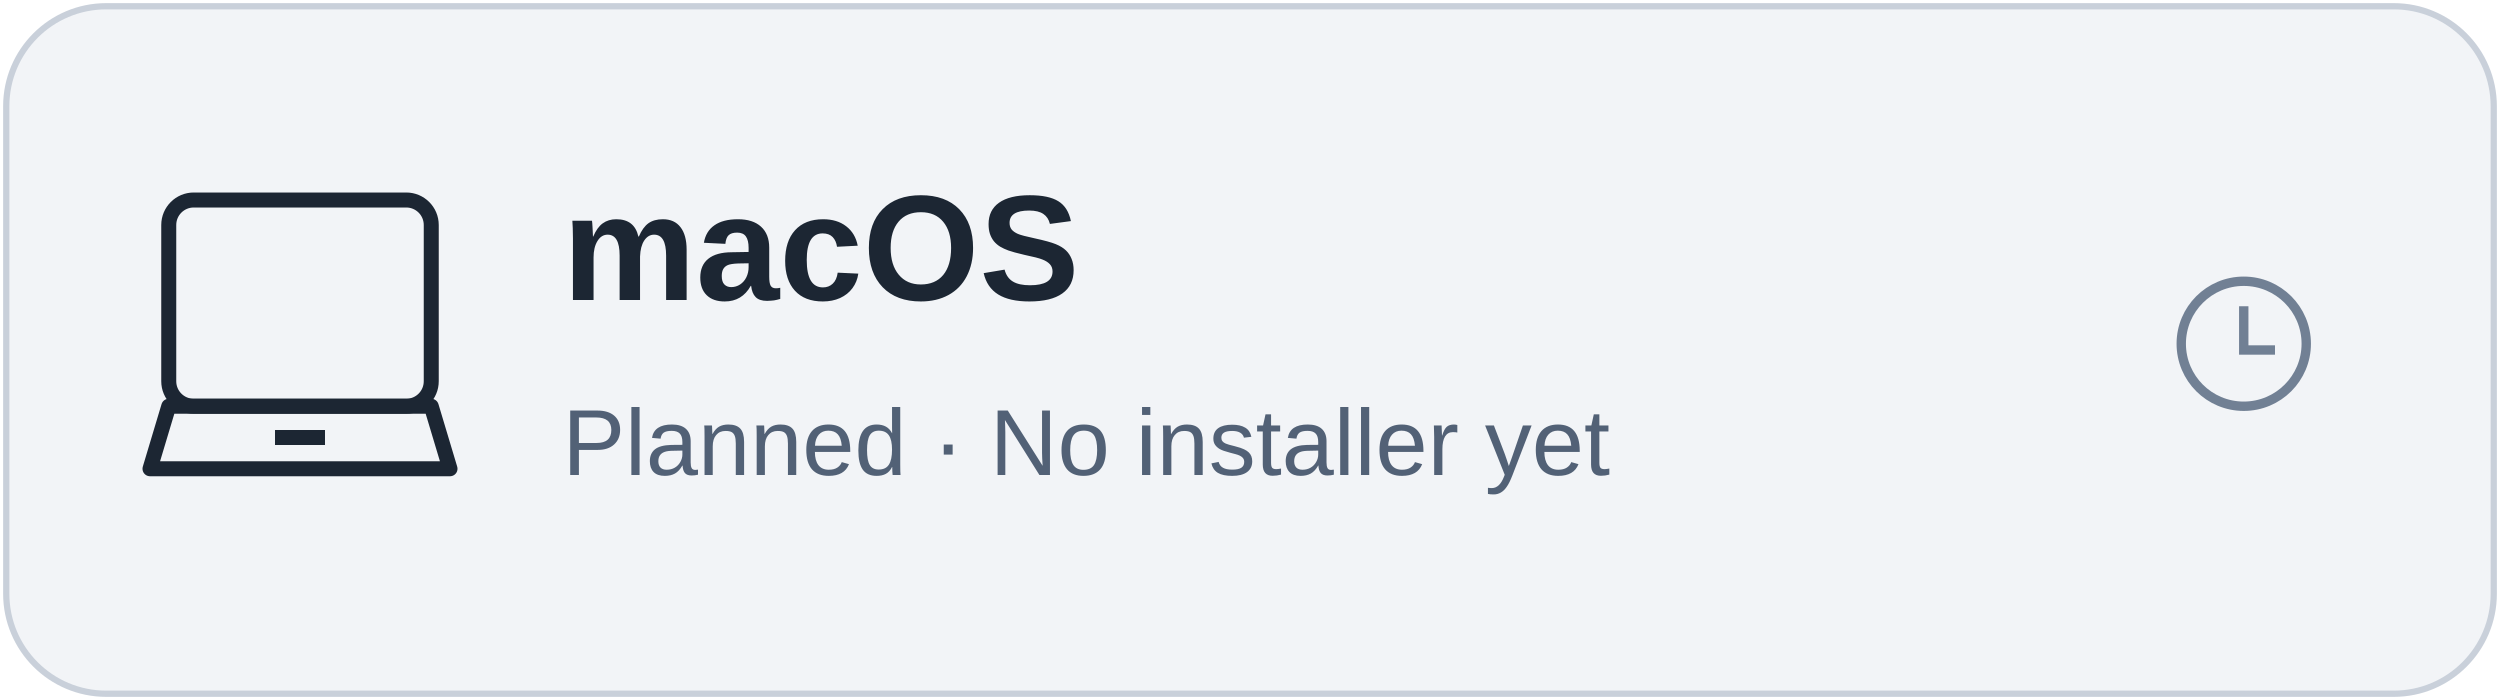
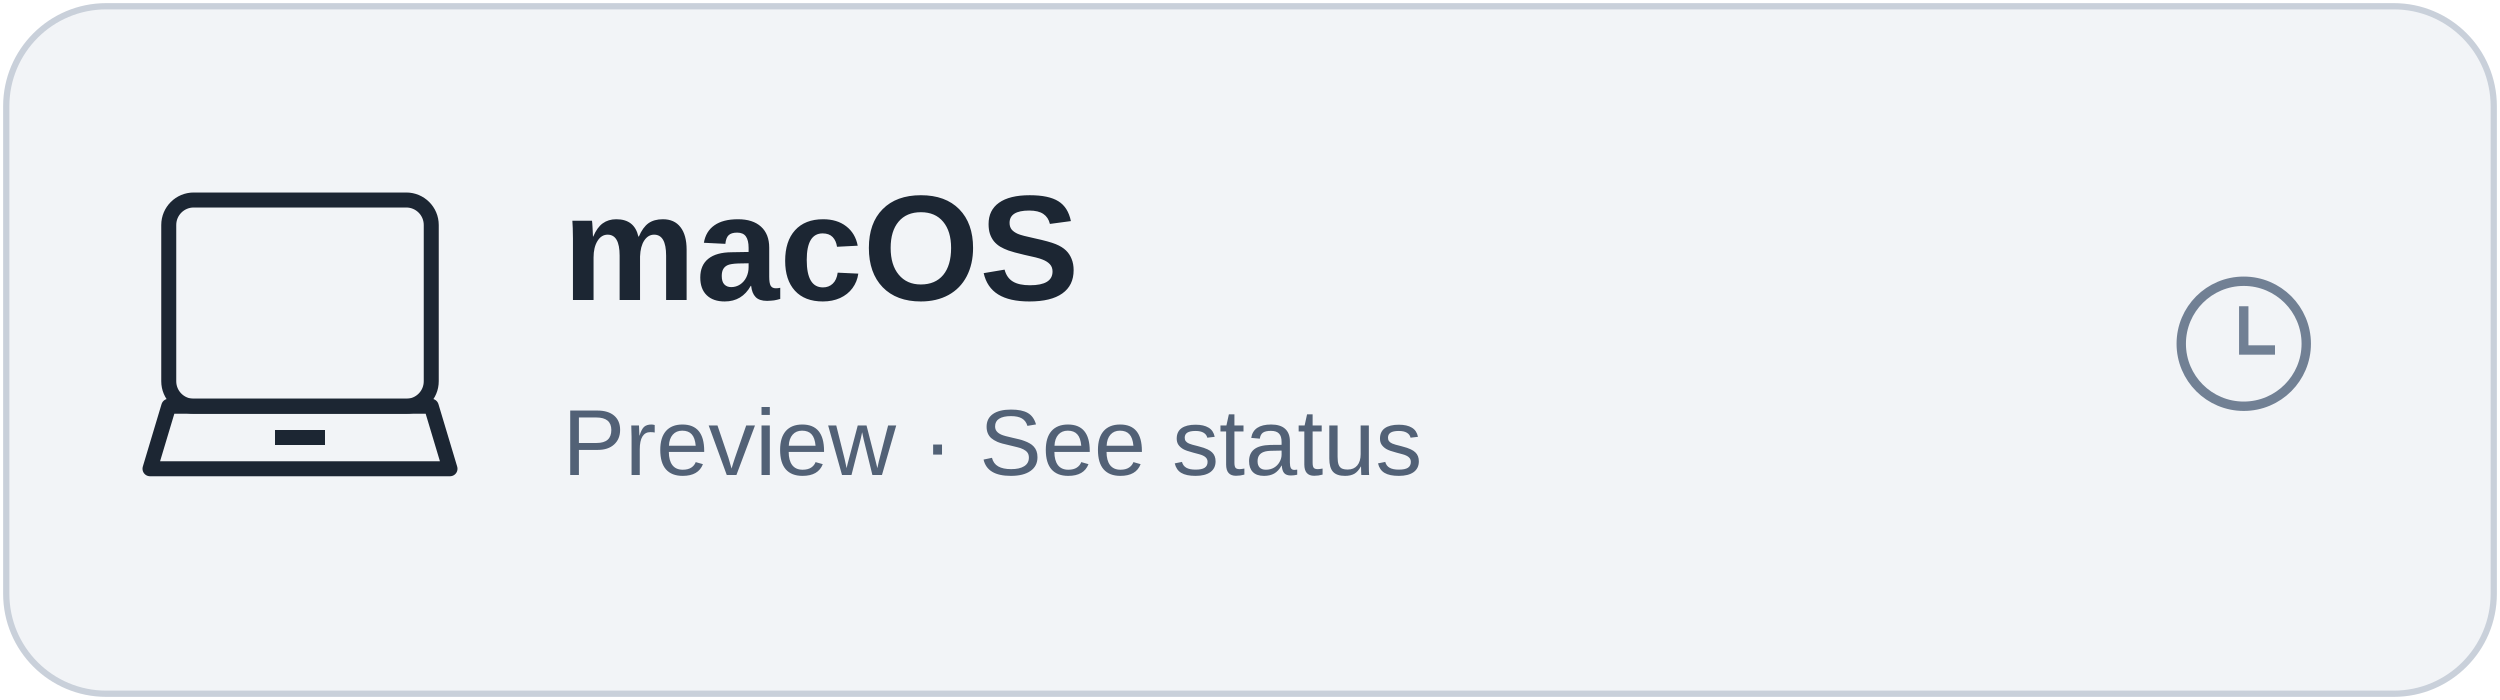
<svg xmlns="http://www.w3.org/2000/svg" width="400" height="112" viewBox="0 0 400 112" role="img" aria-labelledby="title">
  <rect x="1" y="1" width="398" height="110" rx="16" fill="#f2f4f7" stroke="#c9d0da" />
  <g fill="none" stroke="#1c2633" stroke-width="2.4" stroke-linejoin="round">
    <rect x="27" y="32" width="42" height="33" rx="4" />
    <path d="M24 75h48l-3-10H27zM44 70h8" />
  </g>
  <text x="90" y="48" font-family="Arial,Helvetica,sans-serif" font-size="24" font-weight="700" fill="#1c2633">macOS</text>
-   <text x="90" y="76" font-family="Arial,Helvetica,sans-serif" font-size="15" fill="#526176">Planned · No installer yet</text>
+   <text x="90" y="76" font-family="Arial,Helvetica,sans-serif" font-size="15" fill="#526176">Preview · See status</text>
  <circle cx="359" cy="55" r="10" fill="none" stroke="#718094" stroke-width="1.5" />
  <path d="M359 49v7h5" fill="none" stroke="#718094" stroke-width="1.5" />
</svg>
